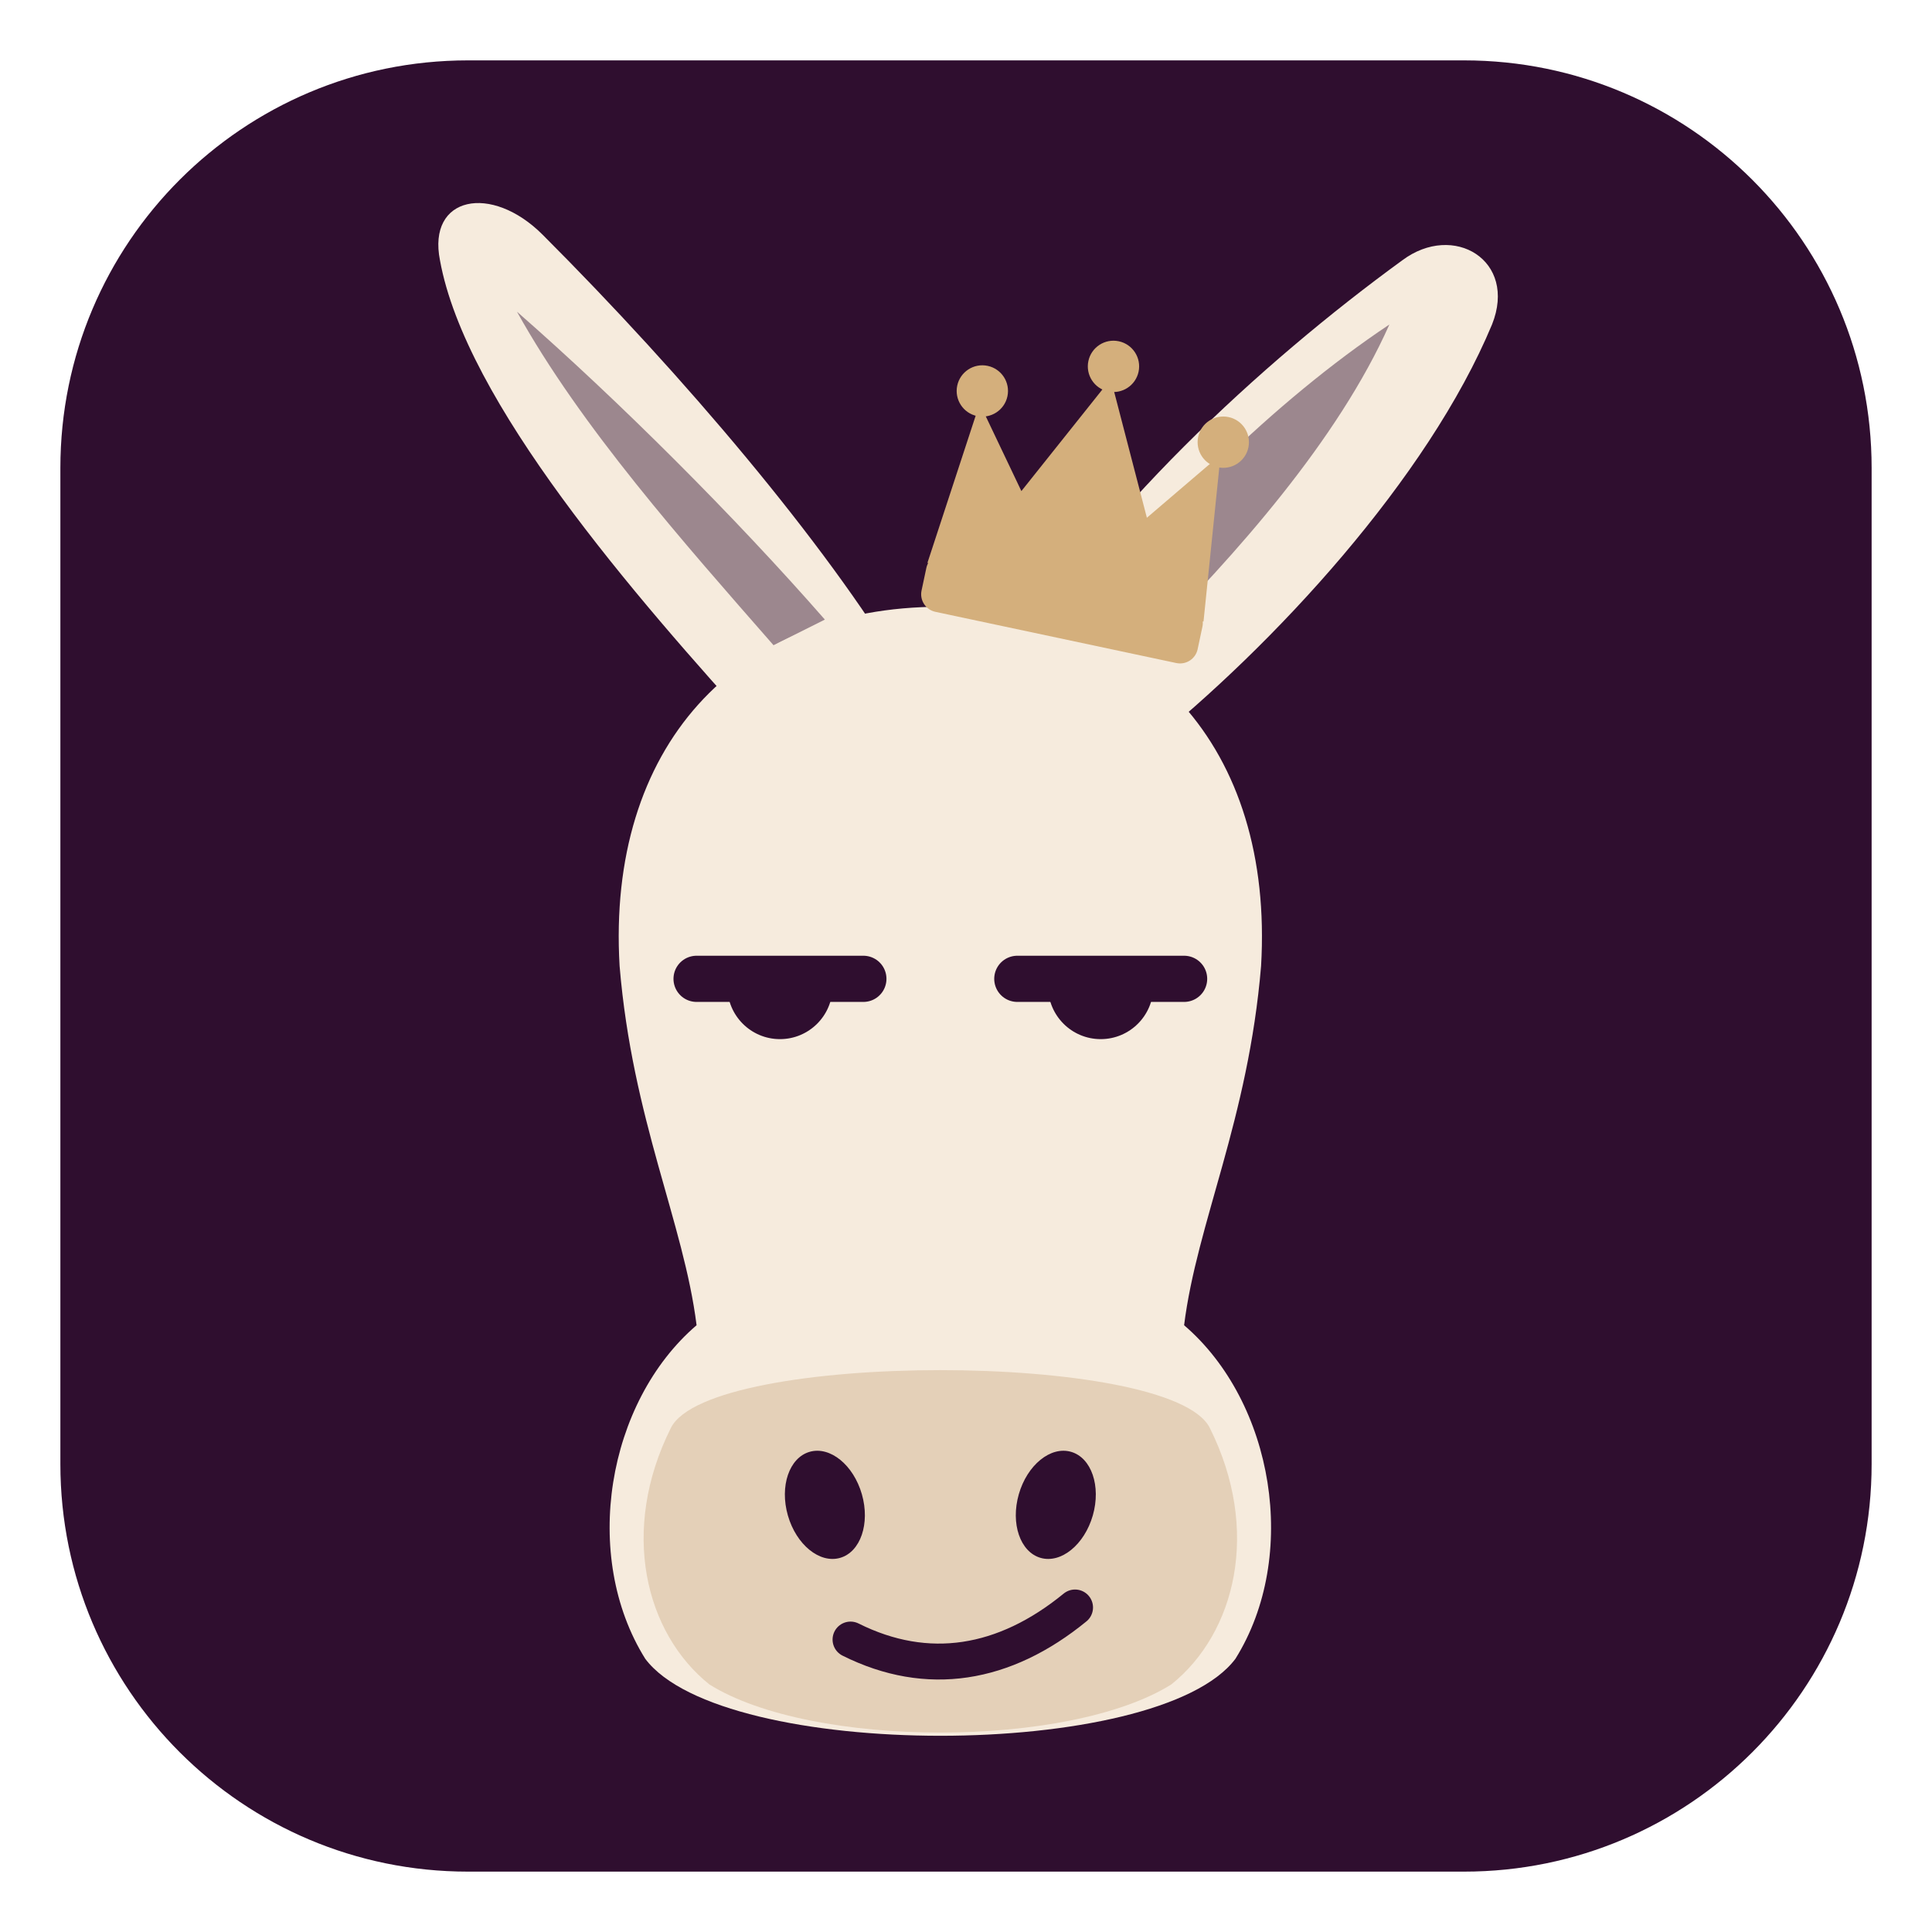
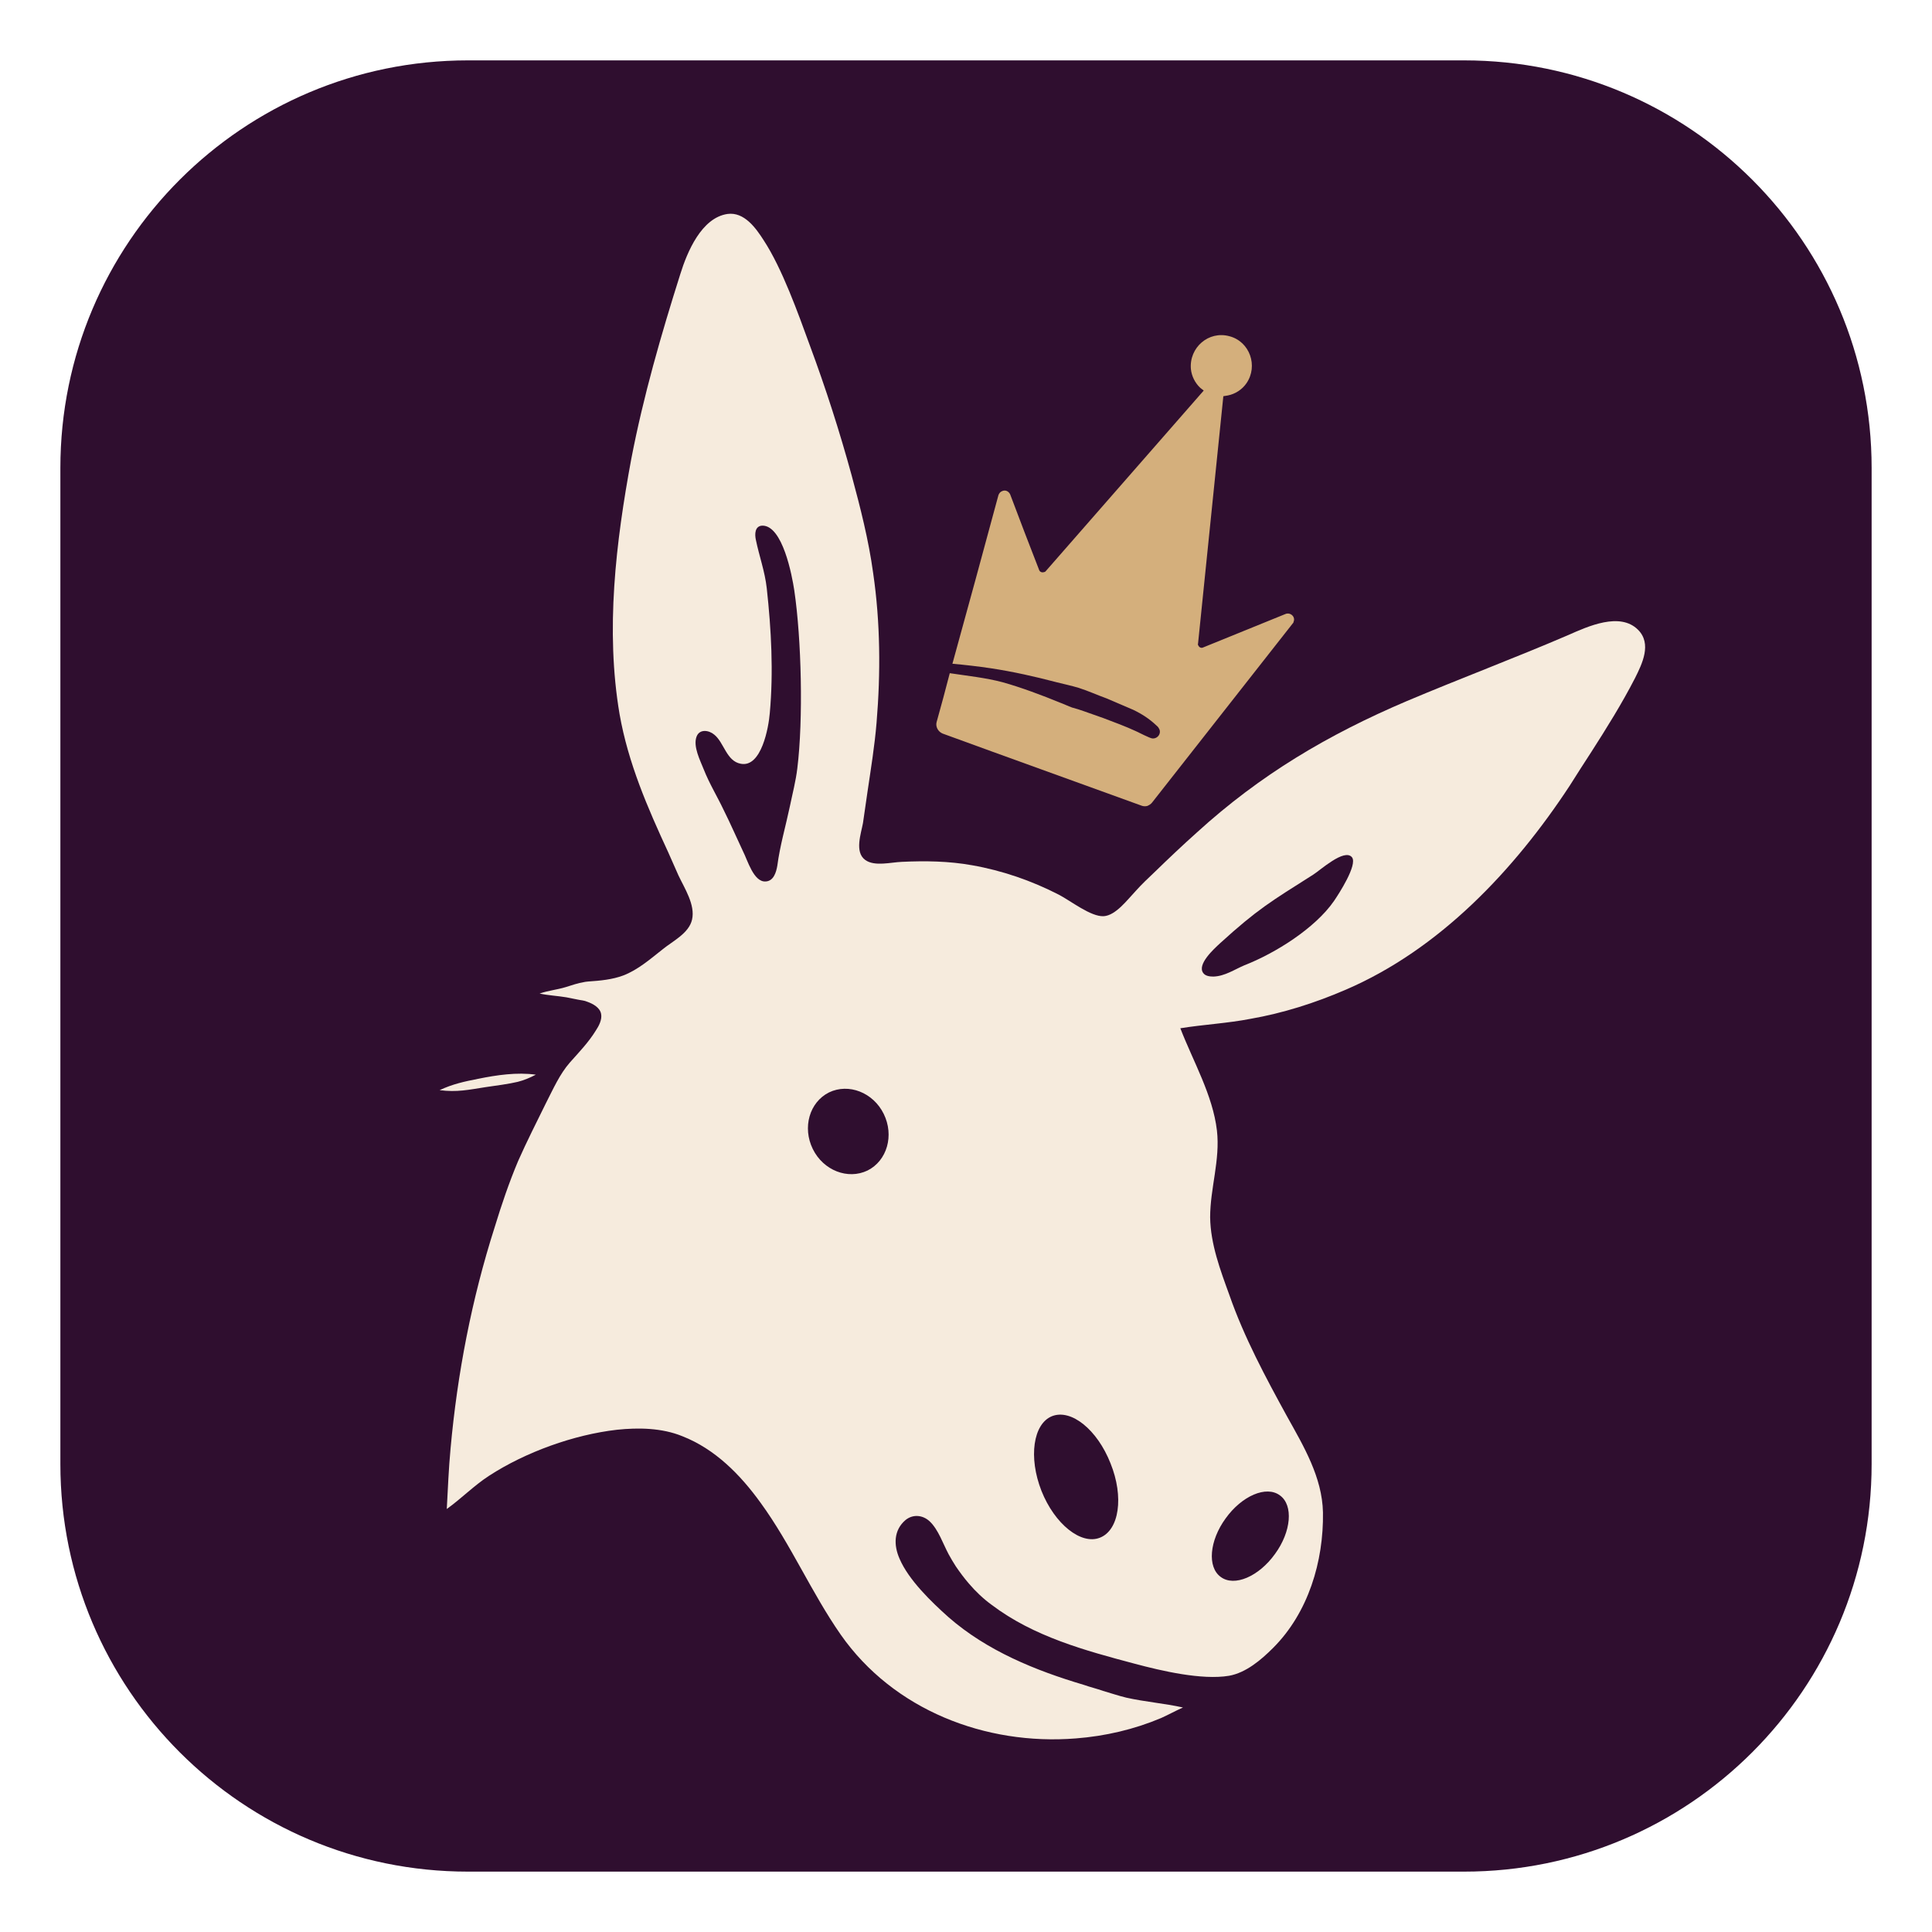
- <svg xmlns="http://www.w3.org/2000/svg" width="512" height="512" viewBox="0 0 512 512">
+ <svg xmlns="http://www.w3.org/2000/svg" viewBox="0 0 512 512" width="512" height="512">
  <rect x="16" y="16" width="480" height="480" rx="108" fill="#2F0E2F" />
-   <g transform="translate(31.6 45.2) scale(3.4)">
-     <path d="M50 44C40 33 27 18 25 7c-1-5 4-6 8-2 11 11 22 24 28 34z" fill="#F6EBDD" />
-     <path d="M51 37c-7-8-15-17-20-26 8 7 17 16 24 24z" fill="#2F0E2F" opacity=".45" />
-     <path d="M69 39c7-12 20-24 31-32 4-3 9 0 7 5-5 12-17 25-27 33z" fill="#F6EBDD" />
-     <path d="M75 35c6-8 15-17 24-23-4 9-12 18-19 25z" fill="#2F0E2F" opacity=".45" />
-     <path d="M64 34c16 0 26 11 25 28-1 12-5 20-6 28 7 6 9 18 4 26-6 8-40 8-46 0-5-8-3-20 4-26-1-8-5-16-6-28-1-17 9-28 25-28z" fill="#F6EBDD" />
-     <path d="M43 98c3-6 39-6 42 0 4 8 2 16-3 20-8 5-28 5-36 0-5-4-7-12-3-20z" fill="#E4D0B8" />
-     <path d="M45 63h13M70 63h13" stroke="#2F0E2F" stroke-width="3.6" stroke-linecap="round" />
-     <path d="M47.4 63.6a4.1 4.1 0 0 0 8.2 0zM72.4 63.6a4.1 4.1 0 0 0 8.2 0z" fill="#2F0E2F" />
-     <ellipse cx="55" cy="104" rx="3" ry="4.3" transform="rotate(-16 55 104)" fill="#2F0E2F" />
-     <ellipse cx="73" cy="104" rx="3" ry="4.3" transform="rotate(16 73 104)" fill="#2F0E2F" />
-     <path d="M57 114.5c6 3 12 2 17.5-2.5" fill="none" stroke="#2F0E2F" stroke-width="2.8" stroke-linecap="round" />
-     <g transform="rotate(12 75 27)" fill="#D4AF7C">
-       <path d="M64 33l1.4-13 4.6 6 5-10 5 10 4.6-6L86 33z" />
-       <rect x="64" y="32" width="22" height="4.6" rx="1.4" />
-       <circle cx="65.4" cy="19" r="2" />
-       <circle cx="75" cy="15" r="2" />
-       <circle cx="84.6" cy="19" r="2" />
-     </g>
+   <g id="burro">
+     <path fill="#F6EBDD" d="M313.5 452.5c-5-1.1-10.1-1.5-15-2.6-2.1-.5-4.1-1.2-6.2-1.8-1.7-.6-3.4-1-5.1-1.6-12.8-3.8-25.6-9-35.8-17.9-4.6-4.1-10.6-9.9-13-15.5-1.6-3.6-1.6-7.6 1.6-10.3 2-1.6 4.6-1.3 6.4.4 2.3 2.2 3.5 5.9 5 8.7 .6 1.1 1.2 2.1 1.9 3.2 1.1 1.6 2.2 3.1 3.5 4.6 1.8 2.1 3.8 4 6 5.6 11.1 8.4 24.7 12.1 37.9 15.6 7.1 1.9 17.8 4.4 25 3.2 4.5-.8 8.5-4.2 11.7-7.4 9.3-9.3 13.4-22.9 13.2-35.9-.2-9.3-5.1-17.5-9.5-25.4-5.7-10.4-11.4-21-15.3-32.2-2.4-6.6-5-13.5-5.1-20.6 0-7.7 2.7-15.2 1.8-23-1.1-9.4-6.3-18.3-9.7-27.1 6.2-1 12.4-1.3 18.6-2.5 8.6-1.5 17.1-4.2 25.2-7.7 24.9-10.7 44.7-31.7 59.4-54.1 1.9-3 3.8-6 5.7-8.9 4.1-6.4 8.1-12.8 11.6-19.6 1.9-3.8 4.5-9.1.8-12.8-4.8-4.8-13.3-.9-18.5 1.4-14.2 6.1-28.6 11.5-42.8 17.5-20.9 8.9-38.8 19.5-55.6 34.8-3.8 3.4-7.5 6.9-11.1 10.4-1.8 1.7-3.6 3.4-5.2 5.2-2.1 2.2-5.2 6.4-8.4 6.6-3.4.2-8.8-4.1-11.9-5.7-7.2-3.7-15-6.4-23-7.8-6.1-1.1-12.4-1.2-18.6-.9-2.9.1-7.2 1.3-9.7-.5-2.9-2.1-1.1-7-.6-9.8 .4-2.8.8-5.6 1.2-8.3 .9-6.1 1.9-12.2 2.4-18.3 1.1-13.2 1-26.6-.9-39.6-1.2-8.8-3.4-17.4-5.7-25.9-3.2-11.7-6.9-23.2-11.1-34.5-3.1-8.5-7.3-20.3-12.2-27.8-2.1-3.3-5.2-7.6-9.6-7-6.9 1-10.7 10.1-12.5 15.9-5.1 16.1-9.8 32.4-13 49-4.1 22.1-6.9 45.4-3.1 67.7 2.3 13 7.4 24.7 12.9 36.6 .9 2 1.8 4.1 2.7 6.1 1.6 3.4 4.5 7.8 3.6 11.7-.8 3.6-5.1 5.7-7.7 7.8-3.3 2.6-6.6 5.5-10.5 7-2.9 1.1-6.2 1.4-9.2 1.6-.3 0-.7.1-.9.1-2.3.4-3.2.8-5.2 1.4-2.3.7-4.6.9-6.9 1.7 2.3.5 4.7.6 7.1 1 1 .2 2 .4 3 .6 .9.2 1.7.2 2.6.6 1.4.5 3.3 1.5 3.6 3.2 .3 1.5-.6 3.2-1.4 4.4-1.9 3.1-4.5 5.8-6.9 8.5-2.7 3.1-4.4 7-6.3 10.7-2.5 5.1-5.1 10.2-7.4 15.4-2.4 5.7-4.4 11.6-6.2 17.5-6.1 19.1-9.9 38.8-11.7 58.7-.5 5.3-.7 10.6-1 16 3.9-2.8 7.2-6.2 11.2-8.8 9.7-6.3 22.5-10.9 33.9-12.2 5.7-.6 11.9-.5 17.3 1.7 8.7 3.4 15.4 10.2 20.8 17.7 8 11 13.4 23.7 21.2 34.9 14 20 38.4 29.4 62.3 27.5 7.8-.6 15.5-2.4 22.6-5.4 2-.9 3.8-1.9 5.8-2.8zM142 284.8c-5-.7-10.4.1-15.3 1.1-3.6.7-6.8 1.4-10.2 3 4.6.6 7.7-.1 12.2-.8 2.2-.3 6.5-.9 8.5-1.4 1.6-.4 3.3-1.1 4.8-1.9z" />
+     <path fill="#2F0E2F" d="M202.9 233.6c-3.2.2-4.8-5.7-6-8-1.7-3.6-3.3-7.3-5.1-10.9-1.7-3.6-3.8-7-5.3-10.8-.9-2.3-2.9-6.1-1.9-8.7 .8-2.1 3.3-1.7 4.7-.5 2.6 2.1 3.2 7 7 7.7 5.5 1.1 7.4-9.7 7.7-13.4 1-11 .4-22.1-.8-33.1-.5-4.5-2-8.5-2.9-12.9-.3-1.4-.3-3.6 1.7-3.7 5.4-.1 7.9 13.2 8.5 17.2 1.9 12.9 2.4 34.1.8 47.1-.4 3.4-1.3 6.8-2 10.2-1.1 5.2-2.6 10.3-3.3 15.6-.3 1.8-1 4.1-3.1 4.2zM321.6 258.8c-.9 0-2.1-.1-2.7-.9-1.8-2.3 2.9-6.5 4.4-7.9 10-9.1 13.5-11.1 24.7-18.2 1.8-1.1 8.3-7.1 10.3-4.6 1.5 2-3.5 9.7-4.8 11.6-5 7.2-15.5 13.8-23.7 17-2.6 1.1-5.2 2.9-8.2 3zM215.4 304.5c-2.8-5.7-.9-12.4 4.3-15 5.2-2.5 11.7 0 14.5 5.7 2.8 5.7.9 12.4-4.3 15-5.2 2.5-11.7 0-14.5-5.7zM276 395.1c-3.5-8.9-2.2-17.8 2.8-19.8 5.1-2 12 3.6 15.5 12.5 3.6 8.9 2.3 17.7-2.8 19.7-5 2-12-3.6-15.5-12.4zM337.9 411.8c-4.3 6-10.8 8.8-14.4 6.1-3.6-2.6-3-9.6 1.3-15.5 4.3-6 10.8-8.8 14.4-6.1 3.6 2.6 3 9.6-1.3 15.5z" />
+     <path fill="#D4AF7C" fill-rule="evenodd" d="M324.2 105c.4-.1.8-.1 1.2-.2 2-.4 3.8-1.6 4.9-3.2 3.2-4.6.9-11.1-4.5-12.5-5.5-1.5-10.7 3-10.2 8.7 .2 1.9 1.1 3.7 2.5 5 .3.2.6.5.9.7-14 16-27.9 31.9-41.9 47.9-.1.1-.2.2-.4.2-.5.2-1.1 0-1.3-.5-2.6-6.7-5.2-13.4-7.7-20.1-.4-.8-1.2-1.2-2-.9-.6.2-.9.6-1.1 1.1-4 14.9-8.1 29.8-12.2 44.7 3.4.3 6.8.7 10.2 1.2 5.9.9 11.7 2.2 17.4 3.7 2 .5 3.9.9 5.9 1.5 2.5.8 4.9 1.9 7.4 2.8 2.3 1 4.7 2 7 3 2.3 1.1 4.3 2.4 6.1 4.1 .3.3.5.4.7.8 .8 1.2-.2 2.8-1.7 2.7-.8-.1-3.4-1.5-4.3-1.9-2.8-1.3-5.8-2.4-8.7-3.5-1.7-.6-3.4-1.2-5.1-1.8-1.1-.4-2.1-.7-3.2-1-1.1-.4-2.1-.9-3.2-1.3-4.6-1.9-10.5-4.1-15.2-5.4-4.5-1.2-9.4-1.7-14-2.4-1.1 4.3-2.3 8.7-3.5 13-.3 1.2.4 2.5 1.6 3 17.5 6.4 35.1 12.7 52.7 19.1 .5.2 1 .2 1.5.1 .5-.2 1-.5 1.3-.9 12.4-15.8 24.9-31.7 37.3-47.5 .1-.1.2-.2.2-.4 .6-1.3-.8-2.6-2.1-2.1-7.3 3-14.6 5.9-21.9 8.9-.4.2-1 0-1.2-.5-.1-.1-.2-.3-.1-.6 2.2-21.8 4.5-43.7 6.7-65.5z" />
  </g>
</svg>
